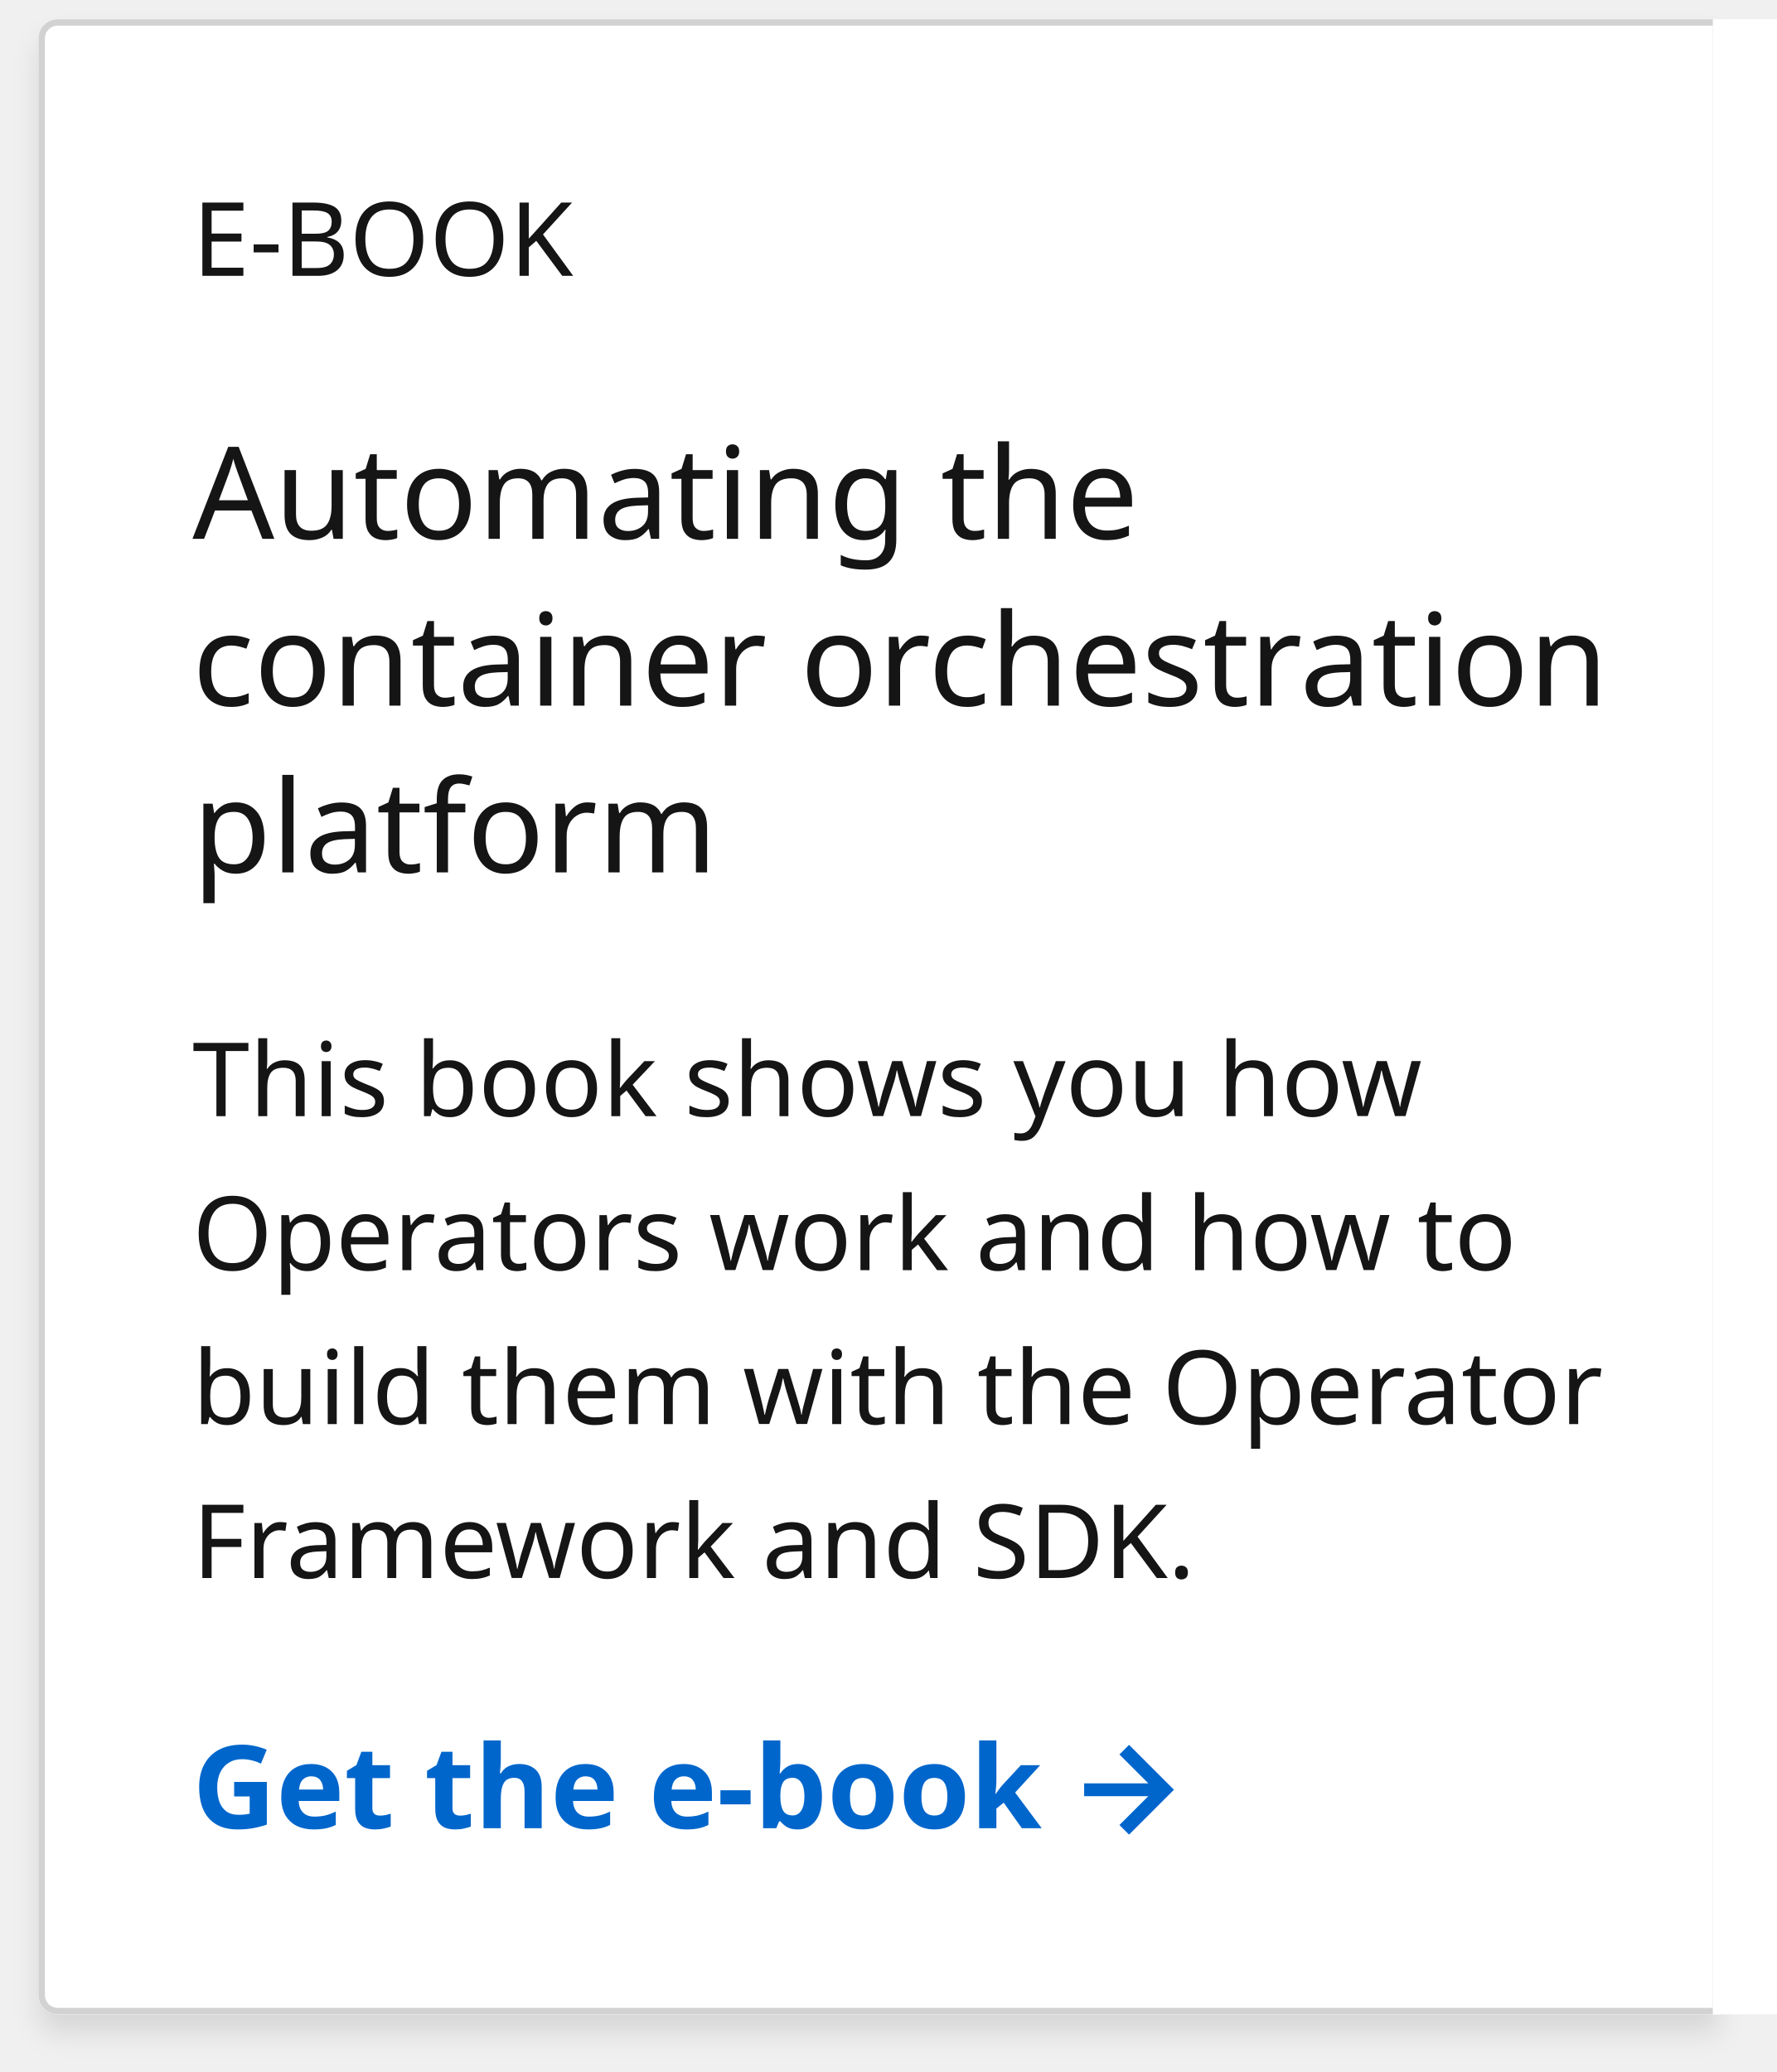
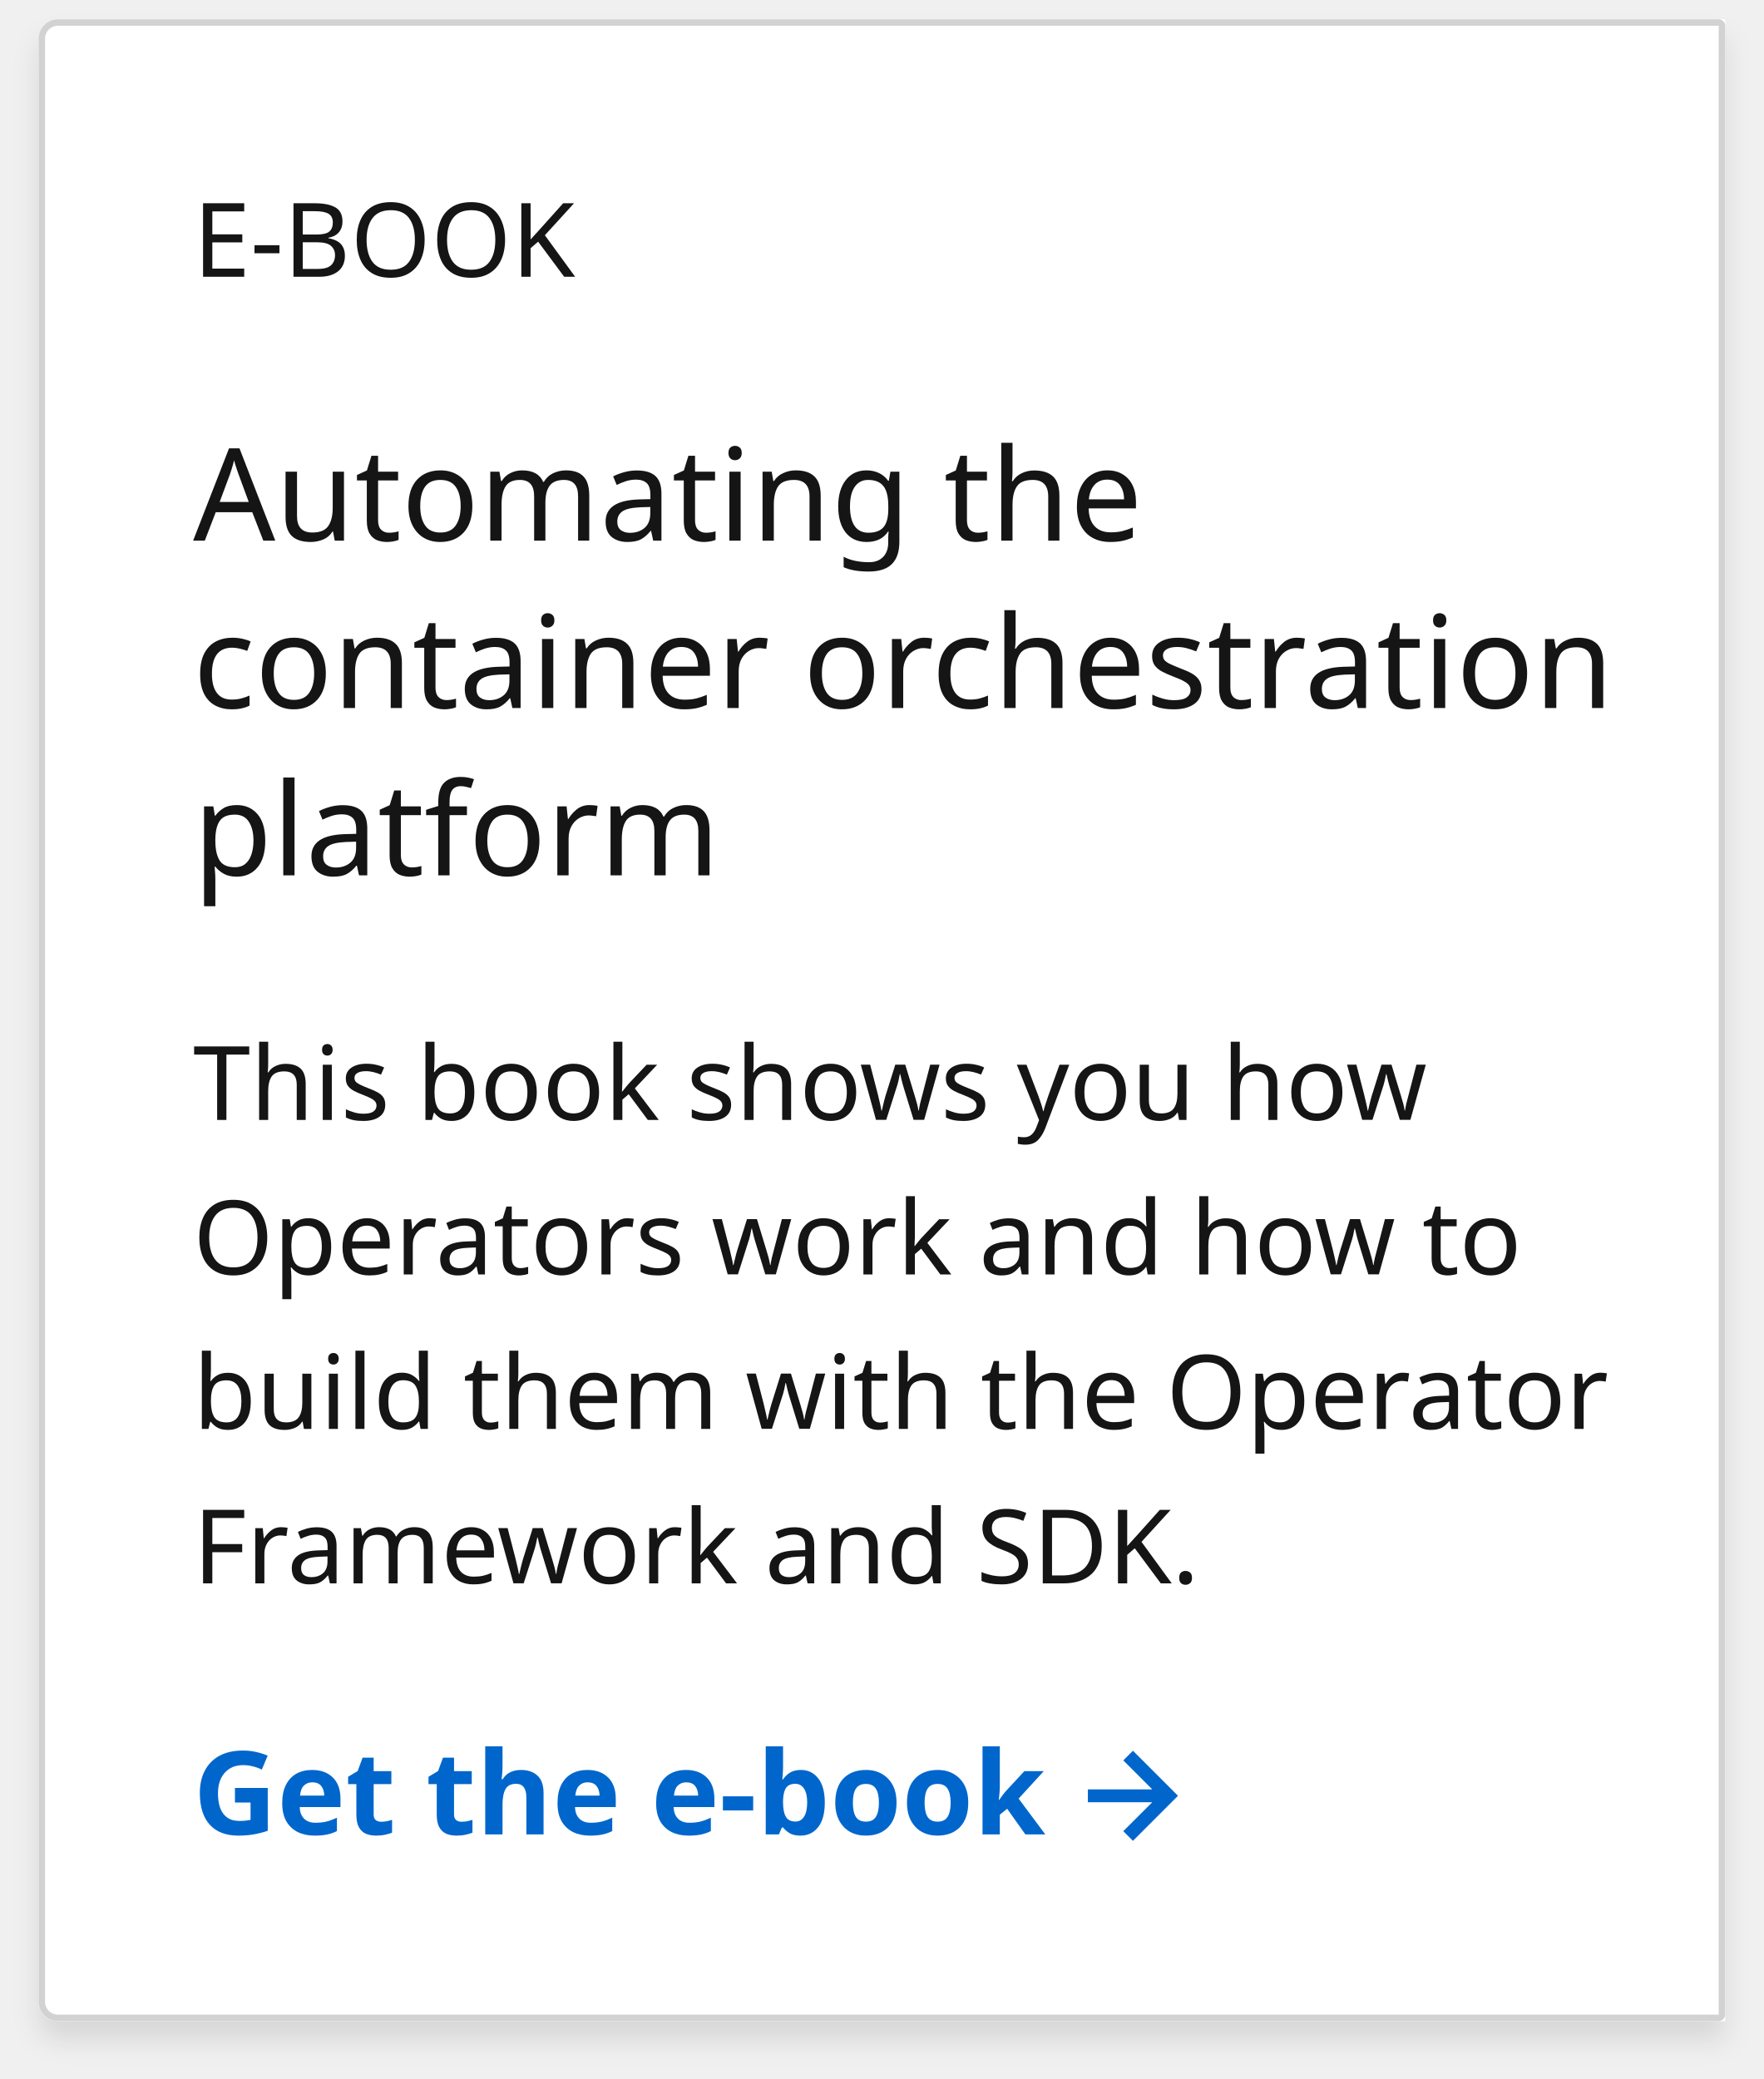
- <svg xmlns="http://www.w3.org/2000/svg" width="277" height="323" viewBox="0 0 277 323">
+ <svg xmlns="http://www.w3.org/2000/svg" width="274" height="323" viewBox="0 0 274 323">
  <defs>
    <filter id="a" x="0" y="0" width="274" height="323" filterUnits="userSpaceOnUse">
      <feOffset dy="3" input="SourceAlpha" />
      <feGaussianBlur stdDeviation="2" result="b" />
      <feFlood flood-opacity="0.102" />
      <feComposite operator="in" in2="b" />
      <feComposite in="SourceGraphic" />
    </filter>
  </defs>
-   <g transform="translate(-723 -4908)">
-     <g transform="translate(369 4689)">
-       <g transform="matrix(1, 0, 0, 1, 354, 219)" filter="url(#a)">
-         <g transform="translate(6 3)" fill="#fff" stroke="#d2d2d2" stroke-width="1">
-           <path d="M3,0H262a0,0,0,0,1,0,0V311a0,0,0,0,1,0,0H3a3,3,0,0,1-3-3V3A3,3,0,0,1,3,0Z" stroke="none" />
-           <path d="M3,.5H261a.5.5,0,0,1,.5.5V310a.5.5,0,0,1-.5.5H3A2.5,2.5,0,0,1,.5,308V3A2.5,2.5,0,0,1,3,.5Z" fill="none" />
-         </g>
+   <g transform="translate(-354 -219)">
+     <g transform="matrix(1, 0, 0, 1, 354, 219)" filter="url(#a)">
+       <g transform="translate(6 3)" fill="#fff" stroke="#d2d2d2" stroke-width="1">
+         <path d="M3,0H262a0,0,0,0,1,0,0V311a0,0,0,0,1,0,0H3a3,3,0,0,1-3-3V3A3,3,0,0,1,3,0Z" stroke="none" />
+         <path d="M3,.5H261a.5.5,0,0,1,.5.5V310a.5.5,0,0,1-.5.5H3A2.5,2.5,0,0,1,.5,308V3A2.5,2.5,0,0,1,3,.5Z" fill="none" />
      </g>
-       <g transform="translate(0 53)">
-         <path d="M7,0,5.5,1.5,10,6H0V8H10L5.5,12.5,7,14l7-7Z" transform="translate(523 438)" fill="#06c" />
-         <text transform="translate(384 451)" fill="#06c" font-size="18" font-family="RedHatDisplay-Bold, Red Hat Display" font-weight="700">
-           <tspan x="0" y="0">Get the e-book</tspan>
-         </text>
-       </g>
-       <text transform="translate(384 377)" fill="#151515" font-size="16" font-family="RedHatText-Regular, Red Hat Text">
-         <tspan x="0" y="16">This book shows you how </tspan>
-         <tspan x="0" y="40">Operators work and how to </tspan>
-         <tspan x="0" y="64">build them with the Operator </tspan>
-         <tspan x="0" y="88">Framework and SDK.</tspan>
-       </text>
-       <text transform="translate(384 283)" fill="#151515" font-size="20" font-family="RedHatDisplay-Medium, Red Hat Display" font-weight="500">
-         <tspan x="0" y="20">Automating the </tspan>
-         <tspan x="0" y="46">container orchestration </tspan>
-         <tspan x="0" y="72">platform</tspan>
-       </text>
-       <text transform="translate(384 262)" fill="#151515" font-size="16" font-family="RedHatText-Regular, Red Hat Text">
-         <tspan x="0" y="0">E-BOOK</tspan>
+     </g>
+     <g transform="translate(0 53)">
+       <path d="M7,0,5.5,1.5,10,6H0V8H10L5.5,12.5,7,14l7-7Z" transform="translate(523 438)" fill="#06c" />
+       <text transform="translate(384 451)" fill="#06c" font-size="18" font-family="RedHatDisplay-Bold, Red Hat Display" font-weight="700">
+         <tspan x="0" y="0">Get the e-book</tspan>
      </text>
    </g>
-     <rect width="10" height="311" transform="translate(990 4911)" fill="#fff" />
+     <text transform="translate(384 377)" fill="#151515" font-size="16" font-family="RedHatText-Regular, Red Hat Text">
+       <tspan x="0" y="16">This book shows you how </tspan>
+       <tspan x="0" y="40">Operators work and how to </tspan>
+       <tspan x="0" y="64">build them with the Operator </tspan>
+       <tspan x="0" y="88">Framework and SDK.</tspan>
+     </text>
+     <text transform="translate(384 283)" fill="#151515" font-size="20" font-family="RedHatDisplay-Medium, Red Hat Display" font-weight="500">
+       <tspan x="0" y="20">Automating the </tspan>
+       <tspan x="0" y="46">container orchestration </tspan>
+       <tspan x="0" y="72">platform</tspan>
+     </text>
+     <text transform="translate(384 262)" fill="#151515" font-size="16" font-family="RedHatText-Regular, Red Hat Text">
+       <tspan x="0" y="0">E-BOOK</tspan>
+     </text>
  </g>
</svg>
